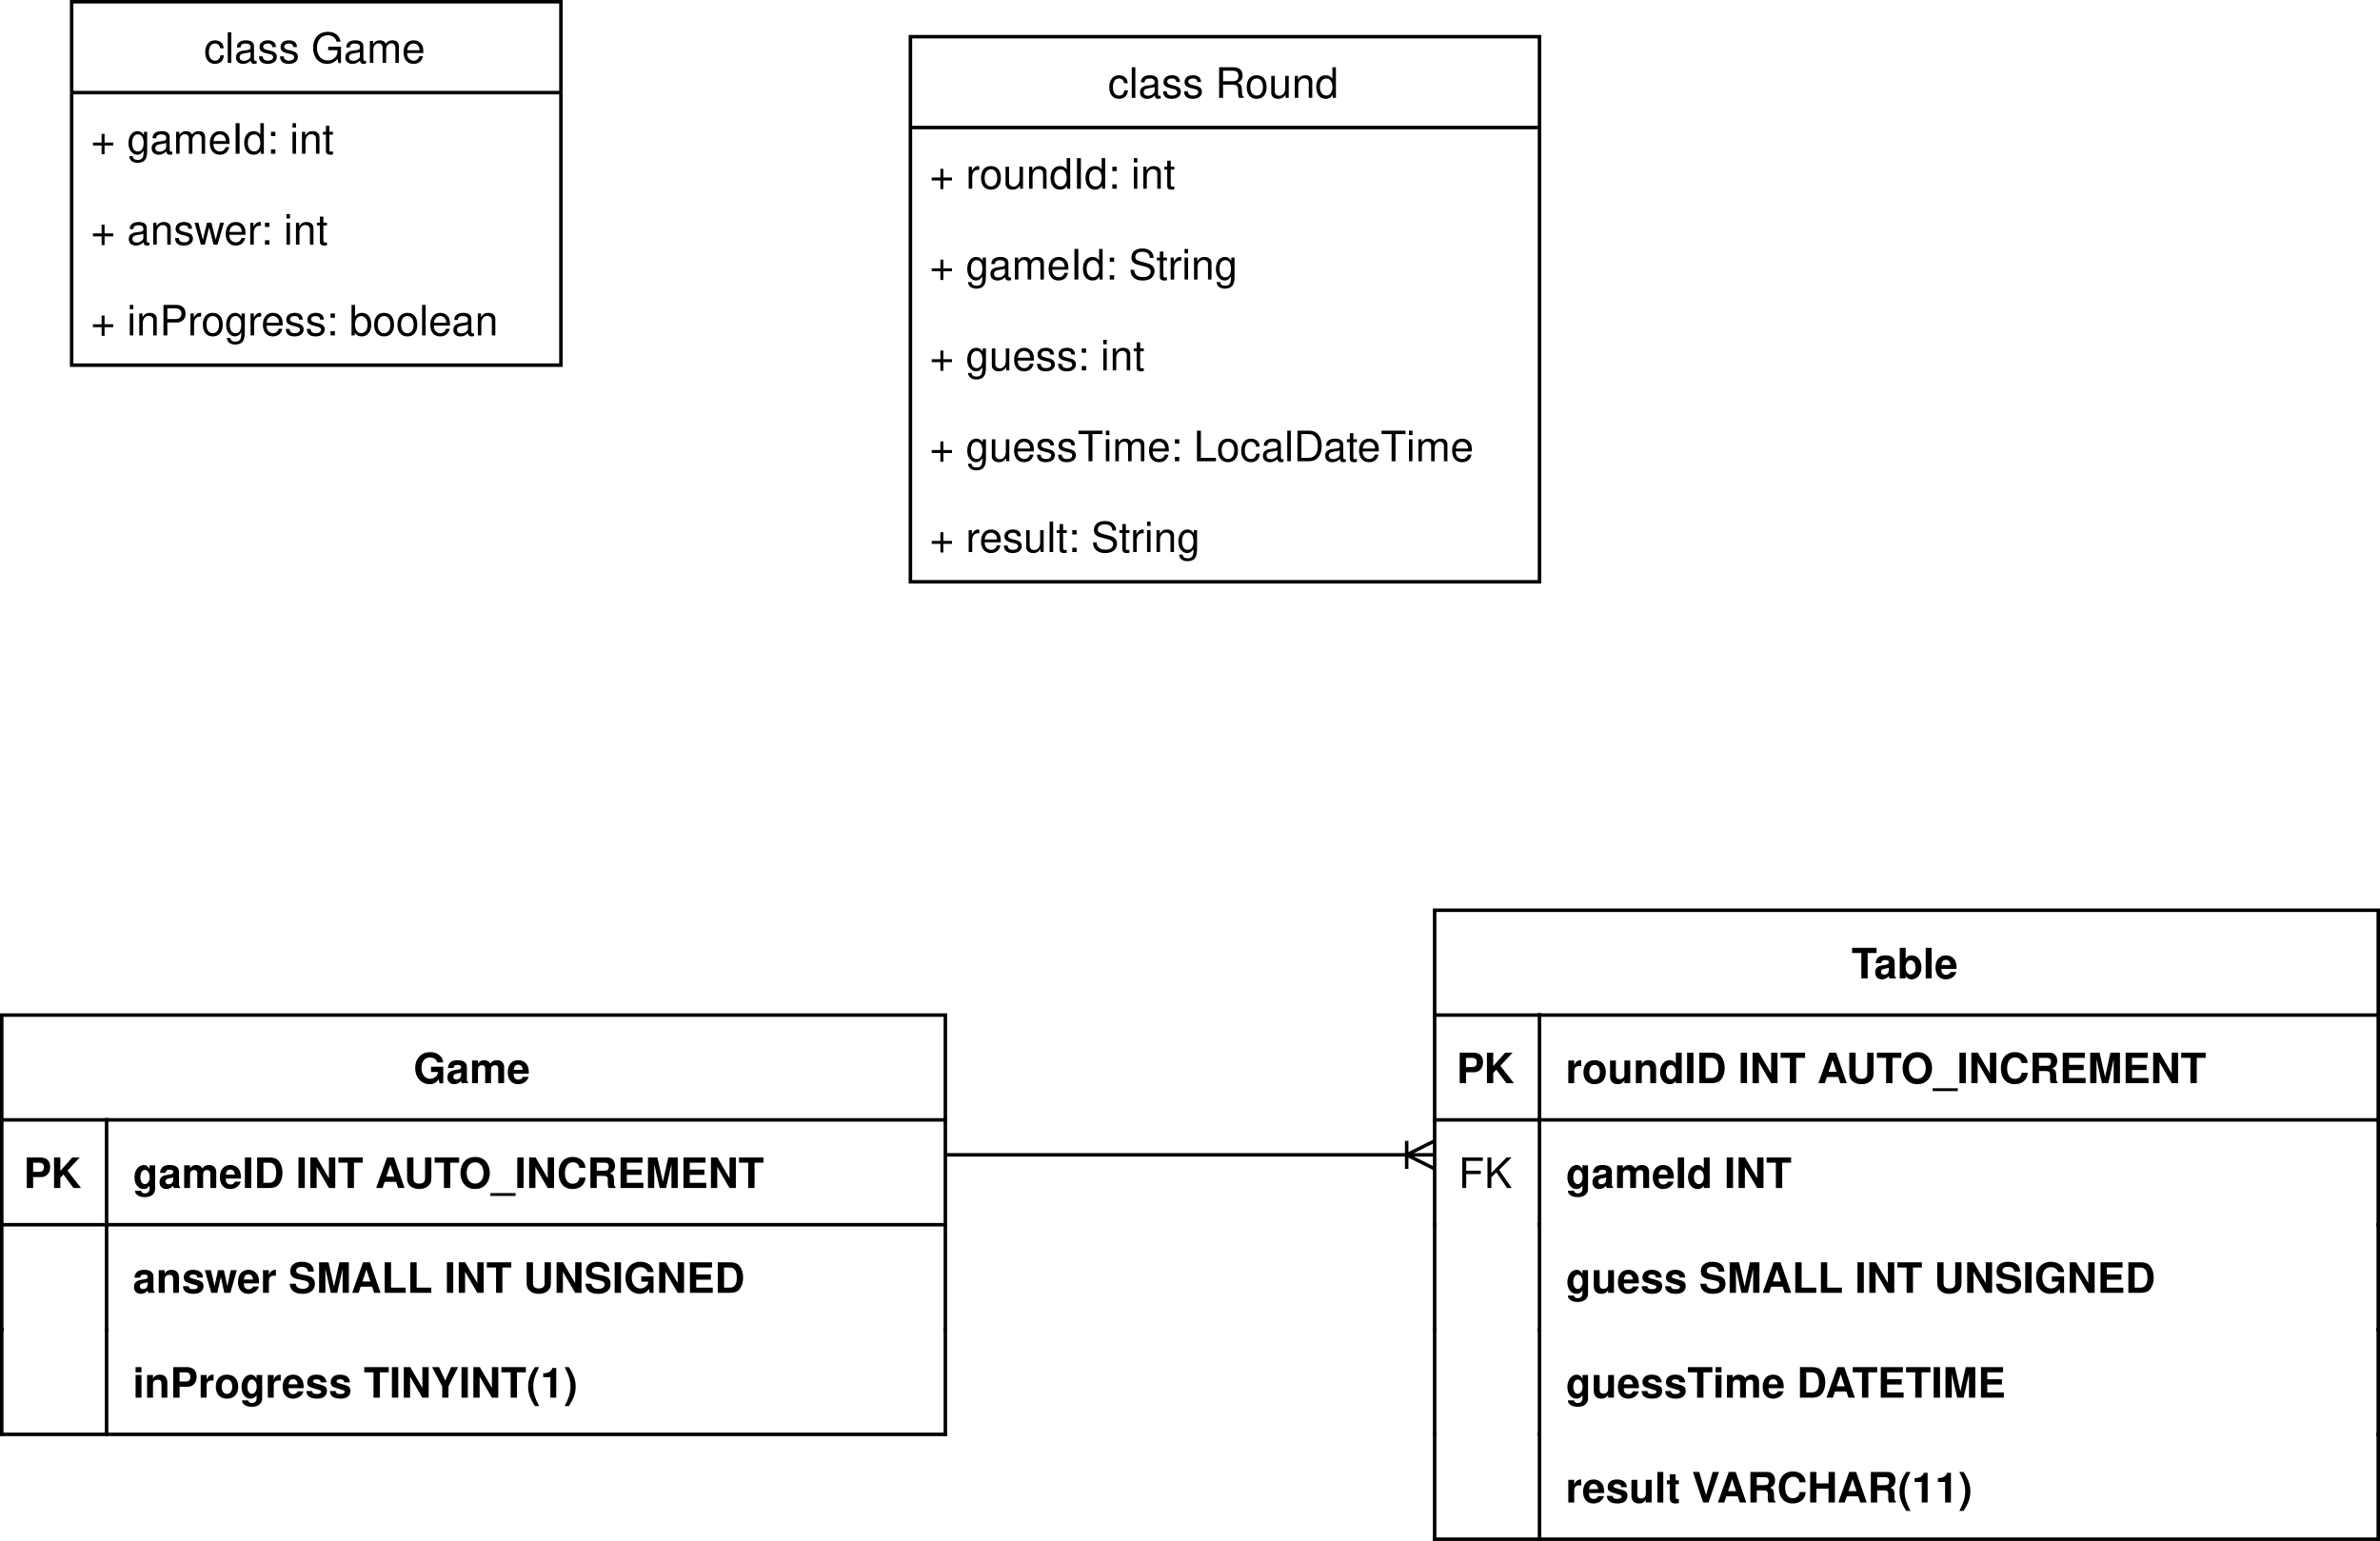
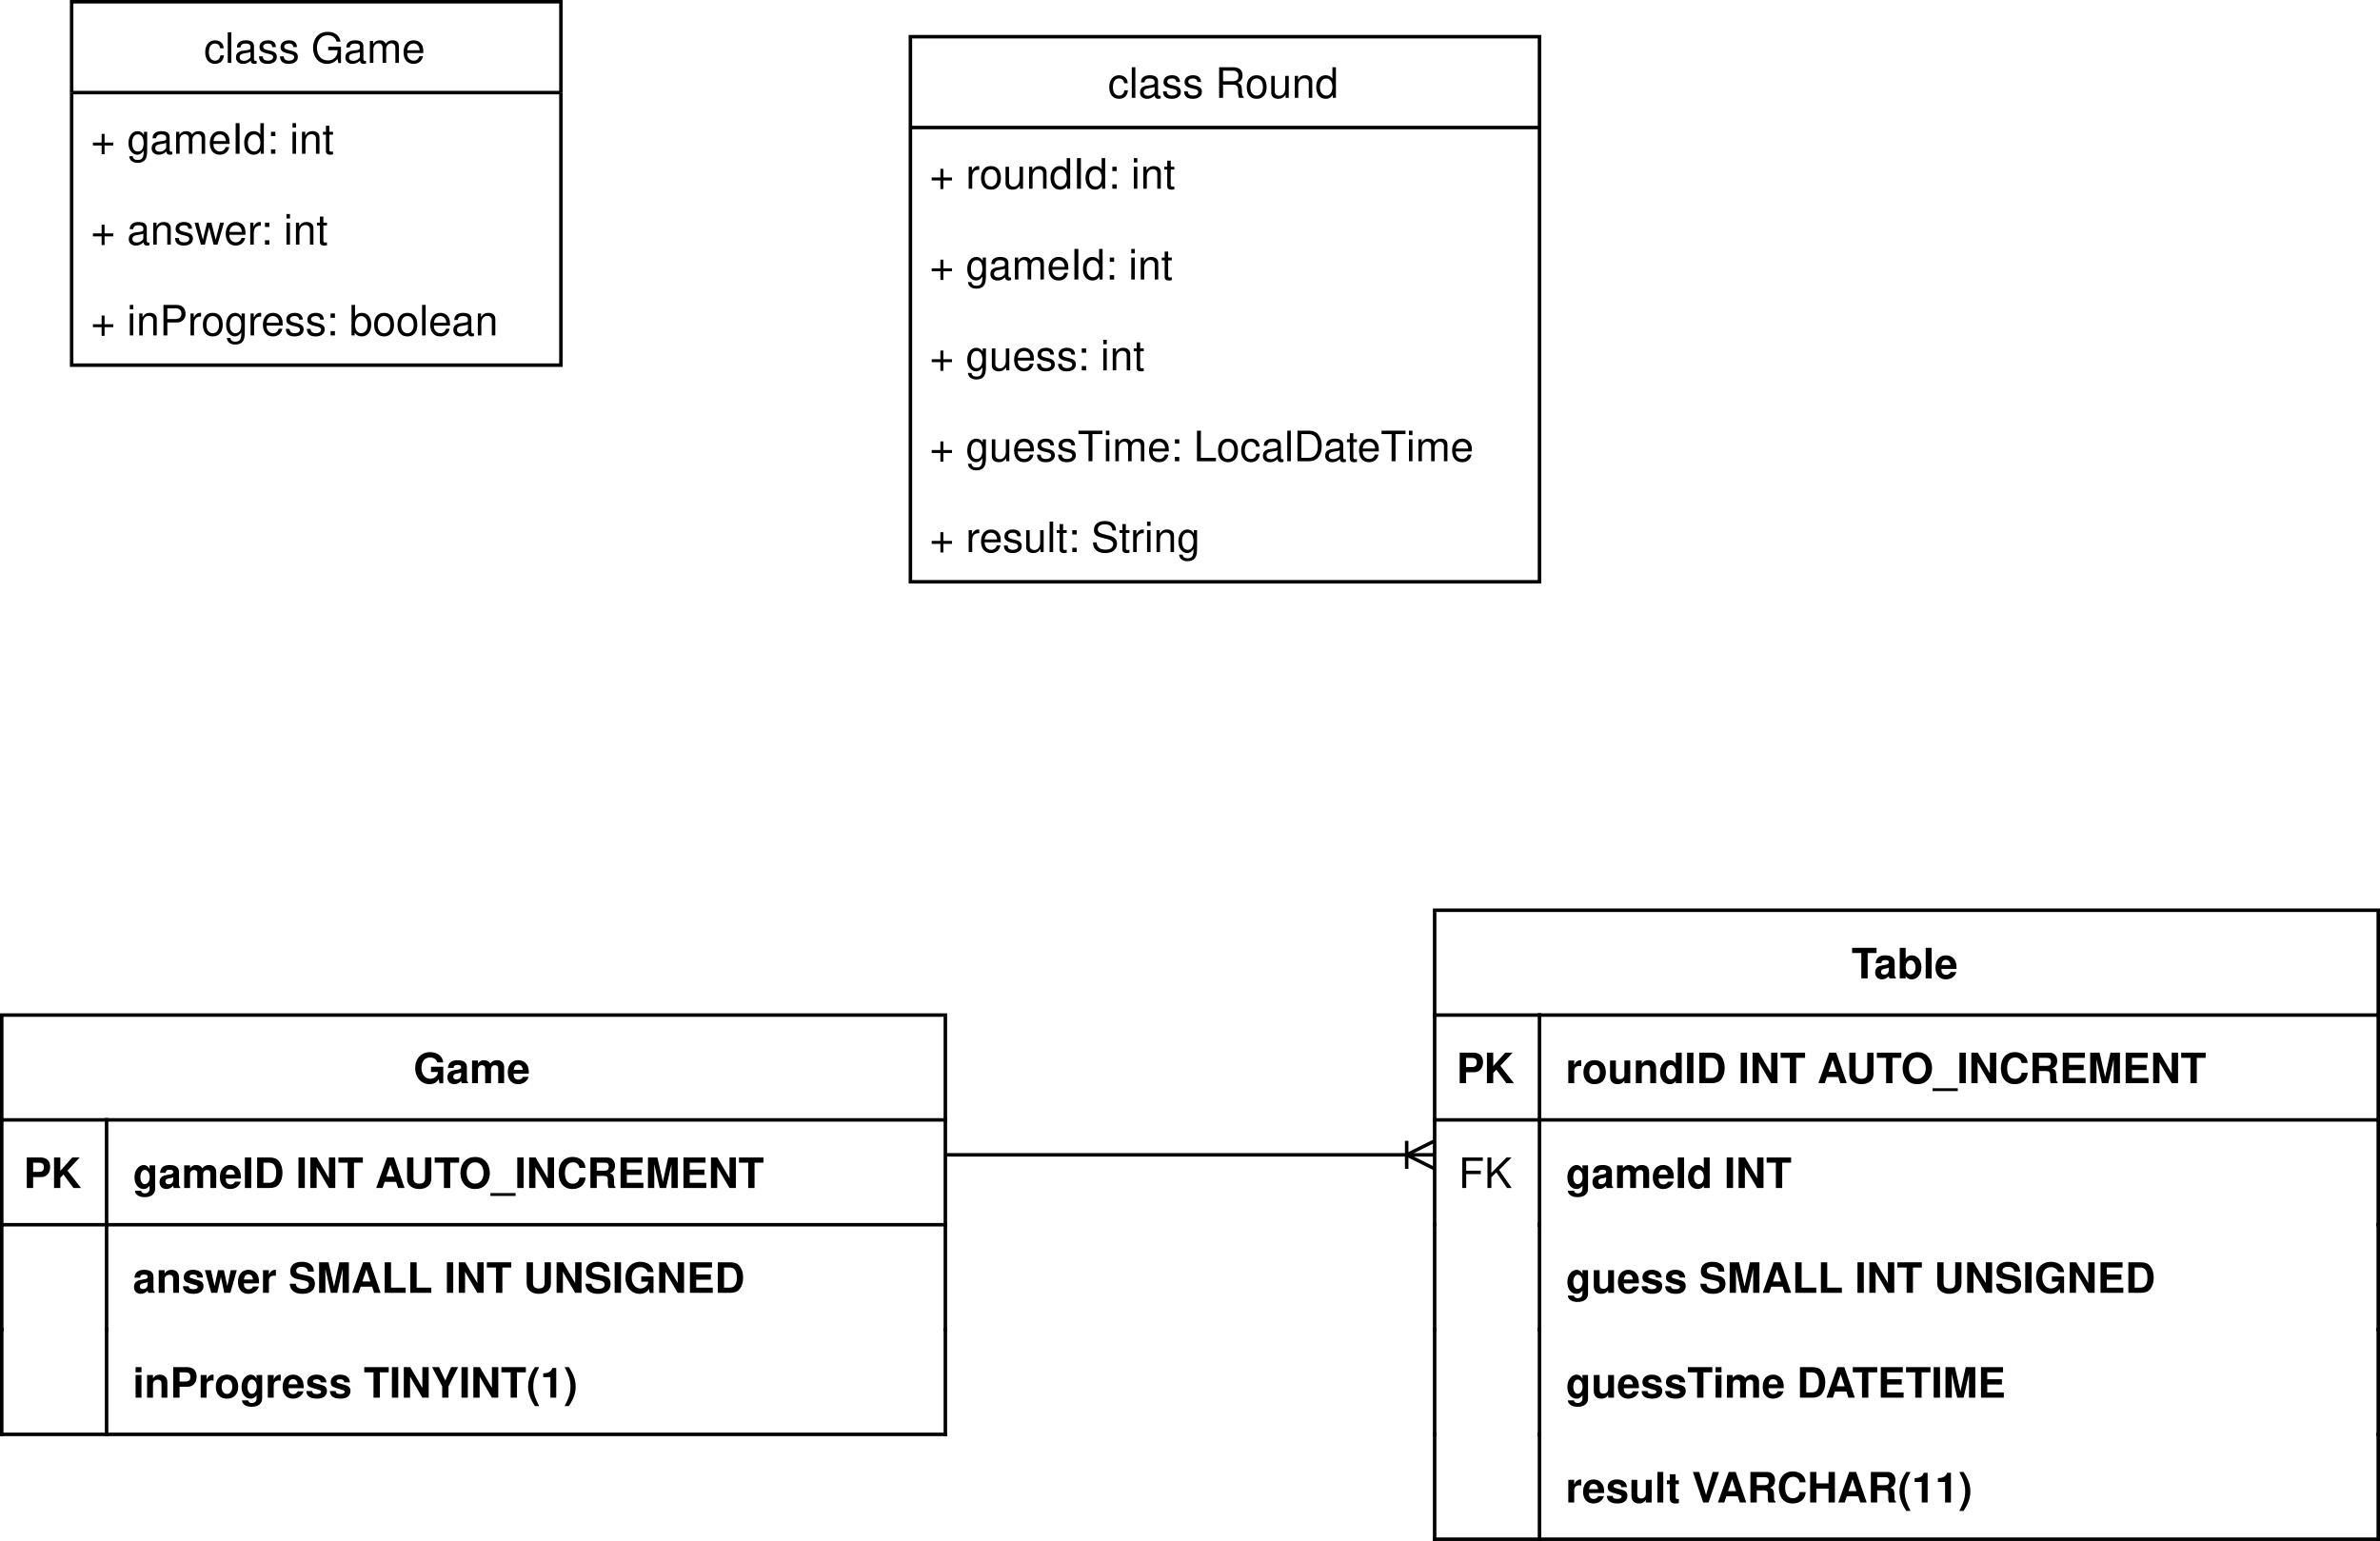
- <svg xmlns="http://www.w3.org/2000/svg" version="1.1" width="681px" height="441px" viewBox="-0.5 -0.5 681 441" content="&lt;mxfile host=&quot;app.diagrams.net&quot; modified=&quot;2022-11-21T22:15:43.319Z&quot; agent=&quot;5.0 (Windows NT 10.0; Win64; x64) AppleWebKit/537.36 (KHTML, like Gecko) Chrome/107.0.0.0 Safari/537.36&quot; etag=&quot;t4EBWPX2-CY6_y_YuceL&quot; version=&quot;20.5.3&quot; type=&quot;device&quot;&gt;&lt;diagram id=&quot;n2r-9pZ4WL12AvgcQf3O&quot; name=&quot;Page-1&quot;&gt;7Vxbb+o4EP41SGcfdpVrL49AOS1a6FZAd7VPK0MMWMfEKDEFzq/fceIkBDs90AKpSKSqiie+Zb6xv5mJQ8NuLzaPAVrO+8zDtGEZ3qZhPzQsy3QsqyH+DG8bS25dJxbMAuLJSplgSH5iKTSkdEU8HOYqcsYoJ8u8cMJ8H094ToaCgK3z1aaM5kddohlWBMMJoqr0H+LxeSy9c41M/oTJbJ6MbBryzgIllaUgnCOPrXdEdqdhtwPGeHy12LQxFcpL9BK3+15wN51YgH1+SIPN8LW1ngzW8/Vbe+zTmYtN63c37uUN0ZV84AlFYQiiR7TAcuJ8m2gjXJMFRT6UWlPm86G8Y0B5MifU66EtW4nZhBxNfiSl1pwF5CfURxRumSCA2wGXYFs3ojdCaZtRFoDAZ9EAWaOh6EwOE+AQmr0kT23uifpok6vYQyFPJsgoRcuQjKMpi4YLFMyI32Kcs4WsJNWBA443hXo2U/TA7DFbYB5soYpscCvxlgZvy+I6sx7TkbL5ruUYcmEgabGztOcMVLiQuB6B8Z2CccNqiaUFCHehYVN0AM+2DzaogEdYBewH3gNHgxeiZOZDkeKpaCZ0SGAdNaWYs6XobIkmxJ/1ojoPTiYZSE0IEYO2UxqtlTnxPOwLOBlHHI1Tc1symHKkKbcFf6DQtvGH23Bh4m0om1kZ/kT1gLeZD8+CSAQjBsNYY2Ech2FevHpUQ5DIg2EfhHxS7+TA3xQAj/xwjYMa+HMB71olA39bADzxXwI2g50xjMEfA5Ni5NcGcGIDuL0r2QDuC2l9wFa+V/P6B3jdNvPE7miI/U5H7O65UE4mpKzzQIBcU/tnFvj90dSuw/5sC9w8xKkb8gDUX4N/YvB19H5Z8M0i8Fcptder/vTA62j9ssAXOXYR8CMCEXsEfo8BTg+I40hUm8FpzSCN1MuzA6uI+HG4orze/c+Jvi6hc1H0LVtBX5+sm6OluJQKzjnnduw5gxdOfJEKiPxm1ZPOO/9RR6nzPyUb7A3iBGvkrrN1DzoLJZS7cYS5Y0gTUL4YMe/Im6fx0d293JulYpXm53I+elLx9GA5mqX6HlADsULykZWxB15UlhHbE0benqjFomS7oV/QeZBFJS9gyxGETDiJqE64CqP9Ieo03kDiEE4qXlyPkyjtYAt4Z00ULlrNmtXagX02M1AT7S9/FhoCPC4niA7whCN/RmPYovcbO3ulBluttse7cfCu6vdXqG6D/gQijh6RHQjsIxGQnWVqObo3RGHv8cExaokIOVRgTef5CaTVrGsUk8GF0X0ewf/m6+iv/7rP7UGn3xGCUo1gj9/zTH6zZyXuxaxk0yhct7pE2set5qDuLmE2Ote+5gmVJw7O5n2EJ25K5wldXqfUDQJ7JOnvDCRxW1GSUBP08qUcxG39Zq+XksXr87D7+Nx5+Oo0obOLvINxciOpHEckQ9YcUSZH3JfNEbYu/Xu9HGEbejiunSNsNcm38/7eMkbd53+BI76Zv1WYG4qMo3rcoIadowjkOitoOYlbn7y9PXQLT/O6p9/D63DvEmnBeFV83bSgrYZ7V54WtCsa8dlqxBef0qnzgseYSeV4PZlGTRRnjfl+QRSl5wUdNeb7XjZRnDXqcyoa9Tlq1CeP9Ema+NqscMZQr8giqkcJ6vmPmhIuTgmlpwGdI06WXAMhFGRlr54Q1JMj8THf+k3RwTZSPYrQffpXU8SFKcI89Pjh+TjiiDTjNXBEAR5XzxFqGjH7IsAyHpqjzqjb71SZGQoso3LM4Nbnkb8CM7hlM4OrupXXzAxuRU8ju6ojKL8Rsoy/m4P2U3Pwzaz0CYIiy6geMxzgK2JvhhOdg1oJ3w4wRZwwv5PdiZGJqcG0BHnwRfIDAdj3muJXmaDYGYCpjFgf+VthDuK5cEId8cBitEIwC175736VZWgUmwqDaOJv+QHeQe+FRZ/UpnaR+PbJq+SbPcRCtgomWLbK0FI62j+coHTEIypUOvo17FDMfl0qrp79Rpfd+R8=&lt;/diagram&gt;&lt;/mxfile&gt;">
+ <svg xmlns="http://www.w3.org/2000/svg" version="1.1" width="681px" height="441px" viewBox="-0.5 -0.5 681 441" content="&lt;mxfile host=&quot;app.diagrams.net&quot; modified=&quot;2022-11-21T22:55:16.437Z&quot; agent=&quot;5.0 (Windows NT 10.0; Win64; x64) AppleWebKit/537.36 (KHTML, like Gecko) Chrome/107.0.0.0 Safari/537.36&quot; etag=&quot;UkIHcMyDtUFTfqAlyck6&quot; version=&quot;20.5.3&quot; type=&quot;device&quot;&gt;&lt;diagram id=&quot;n2r-9pZ4WL12AvgcQf3O&quot; name=&quot;Page-1&quot;&gt;7Vxdb+o4EP01SHcfdpUP0o9HoNwWLXQroLvap5UhLljXxCgxhd5fv+PETgh2eqEFUpFIVZVMHMeZc5wzM3FouJ3F5j5Ey/mA+Zg2HMvfNNy7huNc3zjwXxjeEoN720wMs5D4icnODCPyE0ujJa0r4uMo15AzRjlZ5o1TFgR4ynM2FIZsnW/2wmj+qks0w5phNEVUt/5DfD5PrDeeldkfMJnN1ZVtSx5ZINVYGqI58tl6y+R2G24nZIwnW4tNB1PhO+WX5LzvBUfTgYU44PucsBk9t9fT4Xq+fu1MAjrzsO387iW9vCK6kjc8pSiKwHSPFlgOnL8pb0RrsqAogL32Cwv4SB6xYH86J9Tvoze2EqOJOJr+UHvtOQvJT2iPKByywQCHQy7Bdq5Eb4TSDqMsBEPA4gtkJ41EZ/IyIY7gtCd11/aOaYA2uYZ9FHE1QEYpWkZkEg9ZnLhA4YwEbcY5W8hG0h045HhT6Gc7RQ9Yj9kC8/ANmijKS7wV4eXuOmOP3ZS2+TZzLDkxkGTsLO05AxU2JK4HYHyjYdxw2mJqAcI9OLElOoB72wUbXMBjrEL2A++AY8ALUTILYJfiF3Ga8CGBedSSZs6WorMlmpJg1o/b3DUzy1B6QpgYnPtC47kyJ76PAwEn44ijSUq3JYMhx57y2vAHDu1Yf3gNDwbegX0724c/0TzkHRbAvSASw4iBGGssyLEf5sWzRyeCRB6IvRfyqt3Rgb8qAB4F0RqHNfCnAt5zSgb+ugB4EjyFbAZPxigBfwJKilFQE+DIBLi+KZkAt4WyPmSrwK91/QO67tp5YW8ahP3GJOzeqVBWA9LmeShArqX9MxP89mBpN2F/sglu10FdOcibtP28yNtFyK9SXa+BPz7wJk0/L/BFUV0M/JhAuh6D32eA0x3iODbVNDguDdI0vTweOEWqj6MV5QkJRjwE/9foHxt9UzXnrOg7roa+uVI3R0uxKR2ci8zdJGyGEJwEog4QB816GJ2P/OOO0sj/hWywP0yqq3GsztZ96CySUG4nEfYWkabgfHHFfBRvHydA93YKb46OVVqcywXoquHxwWoapup7QA3FDMmnVdYOePG+TNceMPJ3TG0WV9ot84TOgywa+SFbjiFfwiqdOuIsjJ8PcafJAyTJ36TjxfZEpWh7M+CdOVE4aQ1z1sgD92Q00KvsT38WEgFulxNEh3jKUTCjCWzxy42tZ6UBW6O3J9tJ8Lbrd2eo6QH9CUSaZkS2IHAPREB2lrnl4N4QhWdPAIFRW6THkQZrOs5PIK2XXOOEDDas3uMY/reex3/913vsDLuDrjCUSoIdfc8r+dUOS7yzsWTTKJy3pirax1mzV3fnoI0ptK91QteJvUt5H9GJq9J1wlTUKfUBgX2i+juBSFxXVCT06rx8Iwd526DV76di8fw46t0/du++ukyYeJEPMI5OkspphLpkrRFlasRt2Rrhmsq/l6sRrmWG49I1wtWLfFsv7x1r3Hv8FzTim/1bhbWhiBzV0wY97RzHINdVQaepwnr16nbfR3ha1z3+M7xO985RFkxmxdctC7p6unfhZUG3ohmfq2d8yRKdui54CE0qp+tqGLVQnDTn+4VQlF4XbOo53/eyheKkWV+zollfU8/65Ho+KRNfWxVOmOoVMaJ6kqCv/6gl4eySUHoZsHnAypJLEISCquzFC4K+ciRZ5lu/KdqbI9WTCNN3f7VEnFki7H2XH55OIw4oM16CRhTgcfEaoZcRsy8CHOuuNe6Oe4NulZWhgBmVUwavXo/8FZTBK1sZPD2svGRl8Cq6GtnTA0H5jZBj/d0adh5aw292pVcQFDGjesqwR6yI/RlWPge3Ev42xBRxwoJudiRBJpEG2xHiwRfq1wFw4LfETzLBbncIVBmzAQreBB3EfWElHcmFxdUKwSx45b/9VZZlcGxqDOOBv+Yv8A56Tyz+pDblhYrt1avkqx3EIrYKp1ielaGldbS7OEHriMdSqHX0a9hhN/tpqaR59vtcbvd/&lt;/diagram&gt;&lt;/mxfile&gt;">
  <defs>
    <clipPath id="mx-clip-24-31-132-26-0">
      <rect x="24" y="31" width="132" height="26" />
    </clipPath>
    <clipPath id="mx-clip-24-57-132-26-0">
      <rect x="24" y="57" width="132" height="26" />
    </clipPath>
    <clipPath id="mx-clip-24-83-132-26-0">
      <rect x="24" y="83" width="132" height="26" />
    </clipPath>
    <clipPath id="mx-clip-264-41-172-26-0">
      <rect x="264" y="41" width="172" height="26" />
    </clipPath>
    <clipPath id="mx-clip-264-67-172-26-0">
      <rect x="264" y="67" width="172" height="26" />
    </clipPath>
    <clipPath id="mx-clip-264-93-172-26-0">
      <rect x="264" y="93" width="172" height="26" />
    </clipPath>
    <clipPath id="mx-clip-264-119-172-26-0">
      <rect x="264" y="119" width="172" height="26" />
    </clipPath>
    <clipPath id="mx-clip-264-145-172-26-0">
      <rect x="264" y="145" width="172" height="26" />
    </clipPath>
    <clipPath id="mx-clip-0-320-30-30-0">
      <rect x="0" y="320" width="30" height="30" />
    </clipPath>
    <clipPath id="mx-clip-36-320-234-30-0">
      <rect x="36" y="320" width="234" height="30" />
    </clipPath>
    <clipPath id="mx-clip-36-350-234-30-0">
      <rect x="36" y="350" width="234" height="30" />
    </clipPath>
    <clipPath id="mx-clip-36-380-234-30-0">
      <rect x="36" y="380" width="234" height="30" />
    </clipPath>
    <clipPath id="mx-clip-410-290-30-30-0">
      <rect x="410" y="290" width="30" height="30" />
    </clipPath>
    <clipPath id="mx-clip-446-290-234-30-0">
      <rect x="446" y="290" width="234" height="30" />
    </clipPath>
    <clipPath id="mx-clip-410-320-30-30-0">
      <rect x="410" y="320" width="30" height="30" />
    </clipPath>
    <clipPath id="mx-clip-446-320-234-30-0">
      <rect x="446" y="320" width="234" height="30" />
    </clipPath>
    <clipPath id="mx-clip-446-350-234-30-0">
      <rect x="446" y="350" width="234" height="30" />
    </clipPath>
    <clipPath id="mx-clip-446-380-234-30-0">
      <rect x="446" y="380" width="234" height="30" />
    </clipPath>
    <clipPath id="mx-clip-446-410-234-30-0">
      <rect x="446" y="410" width="234" height="30" />
    </clipPath>
  </defs>
  <g>
    <path d="M 20 26 L 20 0 L 160 0 L 160 26" fill="none" stroke="rgb(0, 0, 0)" stroke-miterlimit="10" pointer-events="all" />
    <path d="M 20 26 L 20 104 L 160 104 L 160 26" fill="none" stroke="rgb(0, 0, 0)" stroke-miterlimit="10" pointer-events="none" />
    <path d="M 20 26 L 160 26" fill="none" stroke="rgb(0, 0, 0)" stroke-miterlimit="10" pointer-events="none" />
    <g fill="rgb(0, 0, 0)" font-family="Helvetica" pointer-events="none" text-anchor="middle" font-size="12px">
      <text x="89.5" y="17.5">class Game</text>
    </g>
    <g fill="rgb(0, 0, 0)" font-family="Helvetica" pointer-events="none" clip-path="url(#mx-clip-24-31-132-26-0)" font-size="12px">
      <text x="25.5" y="43.5">+ gameId: int</text>
    </g>
    <g fill="rgb(0, 0, 0)" font-family="Helvetica" pointer-events="none" clip-path="url(#mx-clip-24-57-132-26-0)" font-size="12px">
      <text x="25.5" y="69.5">+ answer: int</text>
    </g>
    <g fill="rgb(0, 0, 0)" font-family="Helvetica" pointer-events="none" clip-path="url(#mx-clip-24-83-132-26-0)" font-size="12px">
      <text x="25.5" y="95.5">+ inProgress: boolean</text>
    </g>
    <path d="M 260 36 L 260 10 L 440 10 L 440 36" fill="none" stroke="rgb(0, 0, 0)" stroke-miterlimit="10" pointer-events="none" />
    <path d="M 260 36 L 260 166 L 440 166 L 440 36" fill="none" stroke="rgb(0, 0, 0)" stroke-miterlimit="10" pointer-events="none" />
    <path d="M 260 36 L 440 36" fill="none" stroke="rgb(0, 0, 0)" stroke-miterlimit="10" pointer-events="none" />
    <g fill="rgb(0, 0, 0)" font-family="Helvetica" pointer-events="none" text-anchor="middle" font-size="12px">
      <text x="349.5" y="27.5">class Round</text>
    </g>
    <g fill="rgb(0, 0, 0)" font-family="Helvetica" pointer-events="none" clip-path="url(#mx-clip-264-41-172-26-0)" font-size="12px">
      <text x="265.5" y="53.5">+ roundId: int</text>
    </g>
    <g fill="rgb(0, 0, 0)" font-family="Helvetica" pointer-events="none" clip-path="url(#mx-clip-264-67-172-26-0)" font-size="12px">
-       <text x="265.5" y="79.5">+ gameId: String</text>
+       <text x="265.5" y="79.5">+ gameId: int</text>
    </g>
    <g fill="rgb(0, 0, 0)" font-family="Helvetica" pointer-events="none" clip-path="url(#mx-clip-264-93-172-26-0)" font-size="12px">
      <text x="265.5" y="105.5">+ guess: int</text>
    </g>
    <g fill="rgb(0, 0, 0)" font-family="Helvetica" pointer-events="none" clip-path="url(#mx-clip-264-119-172-26-0)" font-size="12px">
      <text x="265.5" y="131.5">+ guessTime: LocalDateTime</text>
    </g>
    <g fill="rgb(0, 0, 0)" font-family="Helvetica" pointer-events="none" clip-path="url(#mx-clip-264-145-172-26-0)" font-size="12px">
      <text x="265.5" y="157.5">+ result: String</text>
    </g>
    <path d="M 0 320 L 0 290 L 270 290 L 270 320" fill="rgb(255, 255, 255)" stroke="rgb(0, 0, 0)" stroke-miterlimit="10" pointer-events="none" />
    <path d="M 0 320 L 0 410 L 270 410 L 270 320" fill="none" stroke="rgb(0, 0, 0)" stroke-miterlimit="10" pointer-events="none" />
    <path d="M 0 320 L 270 320" fill="none" stroke="rgb(0, 0, 0)" stroke-miterlimit="10" pointer-events="none" />
    <path d="M 30 320 L 30 350 L 30 380 L 30 410" fill="none" stroke="rgb(0, 0, 0)" stroke-miterlimit="10" pointer-events="none" />
    <g fill="rgb(0, 0, 0)" font-family="Helvetica" font-weight="bold" pointer-events="none" text-anchor="middle" font-size="12px">
      <text x="134.5" y="309.5">Game</text>
    </g>
    <path d="M 0 320 M 270 320 M 270 350 L 0 350" fill="none" stroke="rgb(0, 0, 0)" stroke-linecap="square" stroke-miterlimit="10" pointer-events="none" />
    <path d="M 0 320 M 30 320 M 30 350 M 0 350" fill="none" stroke="rgb(0, 0, 0)" stroke-linecap="square" stroke-miterlimit="10" pointer-events="none" />
    <g fill="rgb(0, 0, 0)" font-family="Helvetica" font-weight="bold" pointer-events="none" clip-path="url(#mx-clip-0-320-30-30-0)" text-anchor="middle" font-size="12px">
      <text x="14.5" y="339.5">PK</text>
    </g>
    <path d="M 30 320 M 270 320 M 270 350 M 30 350" fill="none" stroke="rgb(0, 0, 0)" stroke-linecap="square" stroke-miterlimit="10" pointer-events="none" />
    <g fill="rgb(0, 0, 0)" font-family="Helvetica" font-weight="bold" text-decoration="underline" pointer-events="none" clip-path="url(#mx-clip-36-320-234-30-0)" font-size="12px">
      <text x="37.5" y="339.5">gameID INT AUTO_INCREMENT</text>
    </g>
    <path d="M 0 350 M 30 350 M 30 380 M 0 380" fill="none" stroke="rgb(0, 0, 0)" stroke-linecap="square" stroke-miterlimit="10" pointer-events="none" />
    <path d="M 30 350 M 270 350 M 270 380 M 30 380" fill="none" stroke="rgb(0, 0, 0)" stroke-linecap="square" stroke-miterlimit="10" pointer-events="none" />
    <g fill="rgb(0, 0, 0)" font-family="Helvetica" font-weight="bold" pointer-events="none" clip-path="url(#mx-clip-36-350-234-30-0)" font-size="12px">
      <text x="37.5" y="369.5">answer SMALL INT UNSIGNED</text>
    </g>
    <path d="M 0 380 M 30 380 M 30 410 M 0 410" fill="none" stroke="rgb(0, 0, 0)" stroke-linecap="square" stroke-miterlimit="10" pointer-events="none" />
    <path d="M 30 380 M 270 380 M 270 410 M 30 410" fill="none" stroke="rgb(0, 0, 0)" stroke-linecap="square" stroke-miterlimit="10" pointer-events="none" />
    <g fill="rgb(0, 0, 0)" font-family="Helvetica" font-weight="bold" pointer-events="none" clip-path="url(#mx-clip-36-380-234-30-0)" font-size="12px">
      <text x="37.5" y="399.5">inProgress TINYINT(1)</text>
    </g>
    <path d="M 410 290 L 410 260 L 680 260 L 680 290" fill="rgb(255, 255, 255)" stroke="rgb(0, 0, 0)" stroke-miterlimit="10" pointer-events="none" />
    <path d="M 410 290 L 410 440 L 680 440 L 680 290" fill="none" stroke="rgb(0, 0, 0)" stroke-miterlimit="10" pointer-events="none" />
    <path d="M 410 290 L 680 290" fill="none" stroke="rgb(0, 0, 0)" stroke-miterlimit="10" pointer-events="none" />
    <path d="M 440 290 L 440 320 L 440 350 L 440 380 L 440 410 L 440 440" fill="none" stroke="rgb(0, 0, 0)" stroke-miterlimit="10" pointer-events="none" />
    <g fill="rgb(0, 0, 0)" font-family="Helvetica" font-weight="bold" pointer-events="none" text-anchor="middle" font-size="12px">
      <text x="544.5" y="279.5">Table</text>
    </g>
    <path d="M 410 290 M 680 290 M 680 320 L 410 320" fill="none" stroke="rgb(0, 0, 0)" stroke-linecap="square" stroke-miterlimit="10" pointer-events="none" />
    <path d="M 410 290 M 440 290 M 440 320 M 410 320" fill="none" stroke="rgb(0, 0, 0)" stroke-linecap="square" stroke-miterlimit="10" pointer-events="none" />
    <g fill="rgb(0, 0, 0)" font-family="Helvetica" font-weight="bold" pointer-events="none" clip-path="url(#mx-clip-410-290-30-30-0)" text-anchor="middle" font-size="12px">
      <text x="424.5" y="309.5">PK</text>
    </g>
    <path d="M 440 290 M 680 290 M 680 320 M 440 320" fill="none" stroke="rgb(0, 0, 0)" stroke-linecap="square" stroke-miterlimit="10" pointer-events="none" />
    <g fill="rgb(0, 0, 0)" font-family="Helvetica" font-weight="bold" text-decoration="underline" pointer-events="none" clip-path="url(#mx-clip-446-290-234-30-0)" font-size="12px">
      <text x="447.5" y="309.5">roundID INT AUTO_INCREMENT</text>
    </g>
    <path d="M 410 320 M 440 320 M 440 350 M 410 350" fill="none" stroke="rgb(0, 0, 0)" stroke-linecap="square" stroke-miterlimit="10" pointer-events="none" />
    <g fill="rgb(0, 0, 0)" font-family="Helvetica" pointer-events="none" clip-path="url(#mx-clip-410-320-30-30-0)" text-anchor="middle" font-size="12px">
      <text x="424.5" y="339.5">FK</text>
    </g>
    <path d="M 440 320 M 680 320 M 680 350 M 440 350" fill="none" stroke="rgb(0, 0, 0)" stroke-linecap="square" stroke-miterlimit="10" pointer-events="none" />
    <g fill="rgb(0, 0, 0)" font-family="Helvetica" font-weight="bold" pointer-events="none" clip-path="url(#mx-clip-446-320-234-30-0)" font-size="12px">
      <text x="447.5" y="339.5">gameId INT</text>
    </g>
    <path d="M 410 350 M 440 350 M 440 380 M 410 380" fill="none" stroke="rgb(0, 0, 0)" stroke-linecap="square" stroke-miterlimit="10" pointer-events="none" />
    <path d="M 440 350 M 680 350 M 680 380 M 440 380" fill="none" stroke="rgb(0, 0, 0)" stroke-linecap="square" stroke-miterlimit="10" pointer-events="none" />
    <g fill="rgb(0, 0, 0)" font-family="Helvetica" font-weight="bold" pointer-events="none" clip-path="url(#mx-clip-446-350-234-30-0)" font-size="12px">
      <text x="447.5" y="369.5">guess SMALL INT UNSIGNED</text>
    </g>
    <path d="M 410 380 M 440 380 M 440 410 M 410 410" fill="none" stroke="rgb(0, 0, 0)" stroke-linecap="square" stroke-miterlimit="10" pointer-events="none" />
    <path d="M 440 380 M 680 380 M 680 410 M 440 410" fill="none" stroke="rgb(0, 0, 0)" stroke-linecap="square" stroke-miterlimit="10" pointer-events="none" />
    <g fill="rgb(0, 0, 0)" font-family="Helvetica" font-weight="bold" pointer-events="none" clip-path="url(#mx-clip-446-380-234-30-0)" font-size="12px">
      <text x="447.5" y="399.5">guessTime DATETIME</text>
    </g>
    <path d="M 410 410 M 440 410 M 440 440 M 410 440" fill="none" stroke="rgb(0, 0, 0)" stroke-linecap="square" stroke-miterlimit="10" pointer-events="none" />
    <path d="M 440 410 M 680 410 M 680 440 M 440 440" fill="none" stroke="rgb(0, 0, 0)" stroke-linecap="square" stroke-miterlimit="10" pointer-events="none" />
    <g fill="rgb(0, 0, 0)" font-family="Helvetica" font-weight="bold" pointer-events="none" clip-path="url(#mx-clip-446-410-234-30-0)" font-size="12px">
      <text x="447.5" y="429.5">result VARCHAR(11)</text>
    </g>
    <path d="M 270 330 L 300 330 L 380 330 L 410 330" fill="none" stroke="rgb(0, 0, 0)" stroke-miterlimit="10" pointer-events="none" />
    <path d="M 402 334 L 402 326 M 410 326 L 402 330 L 410 334" fill="none" stroke="rgb(0, 0, 0)" stroke-miterlimit="10" pointer-events="none" />
  </g>
</svg>
